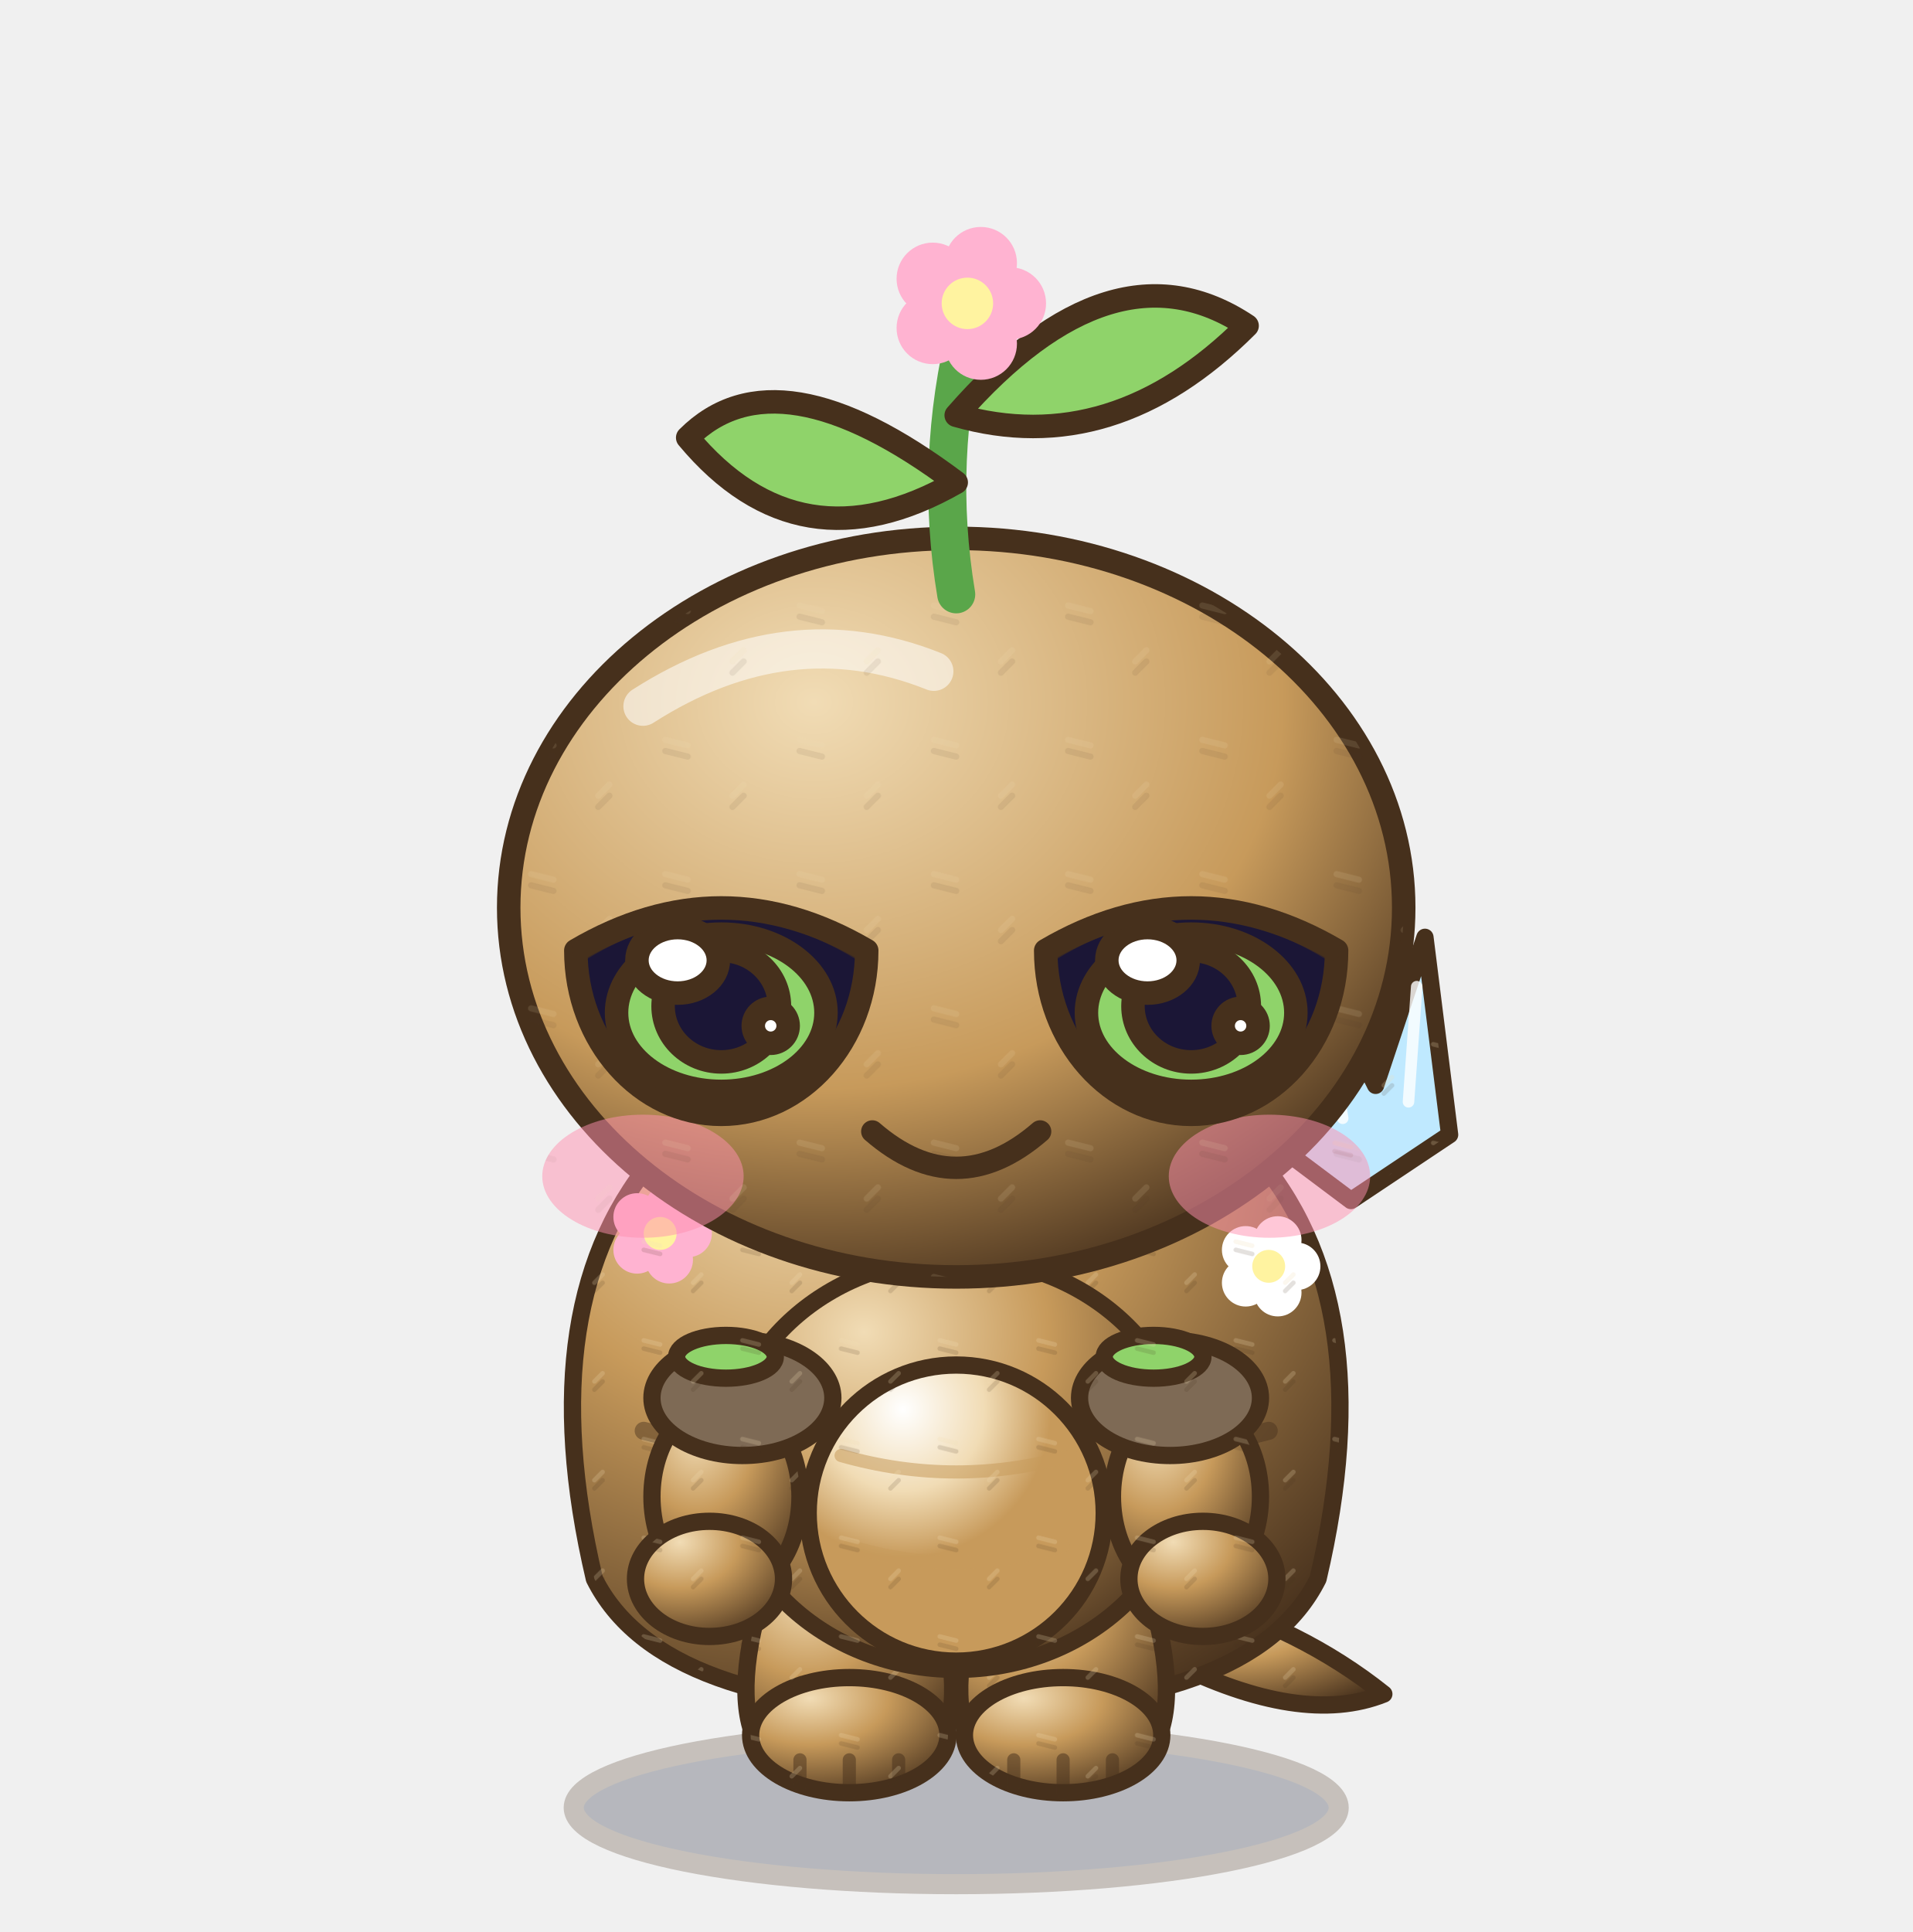
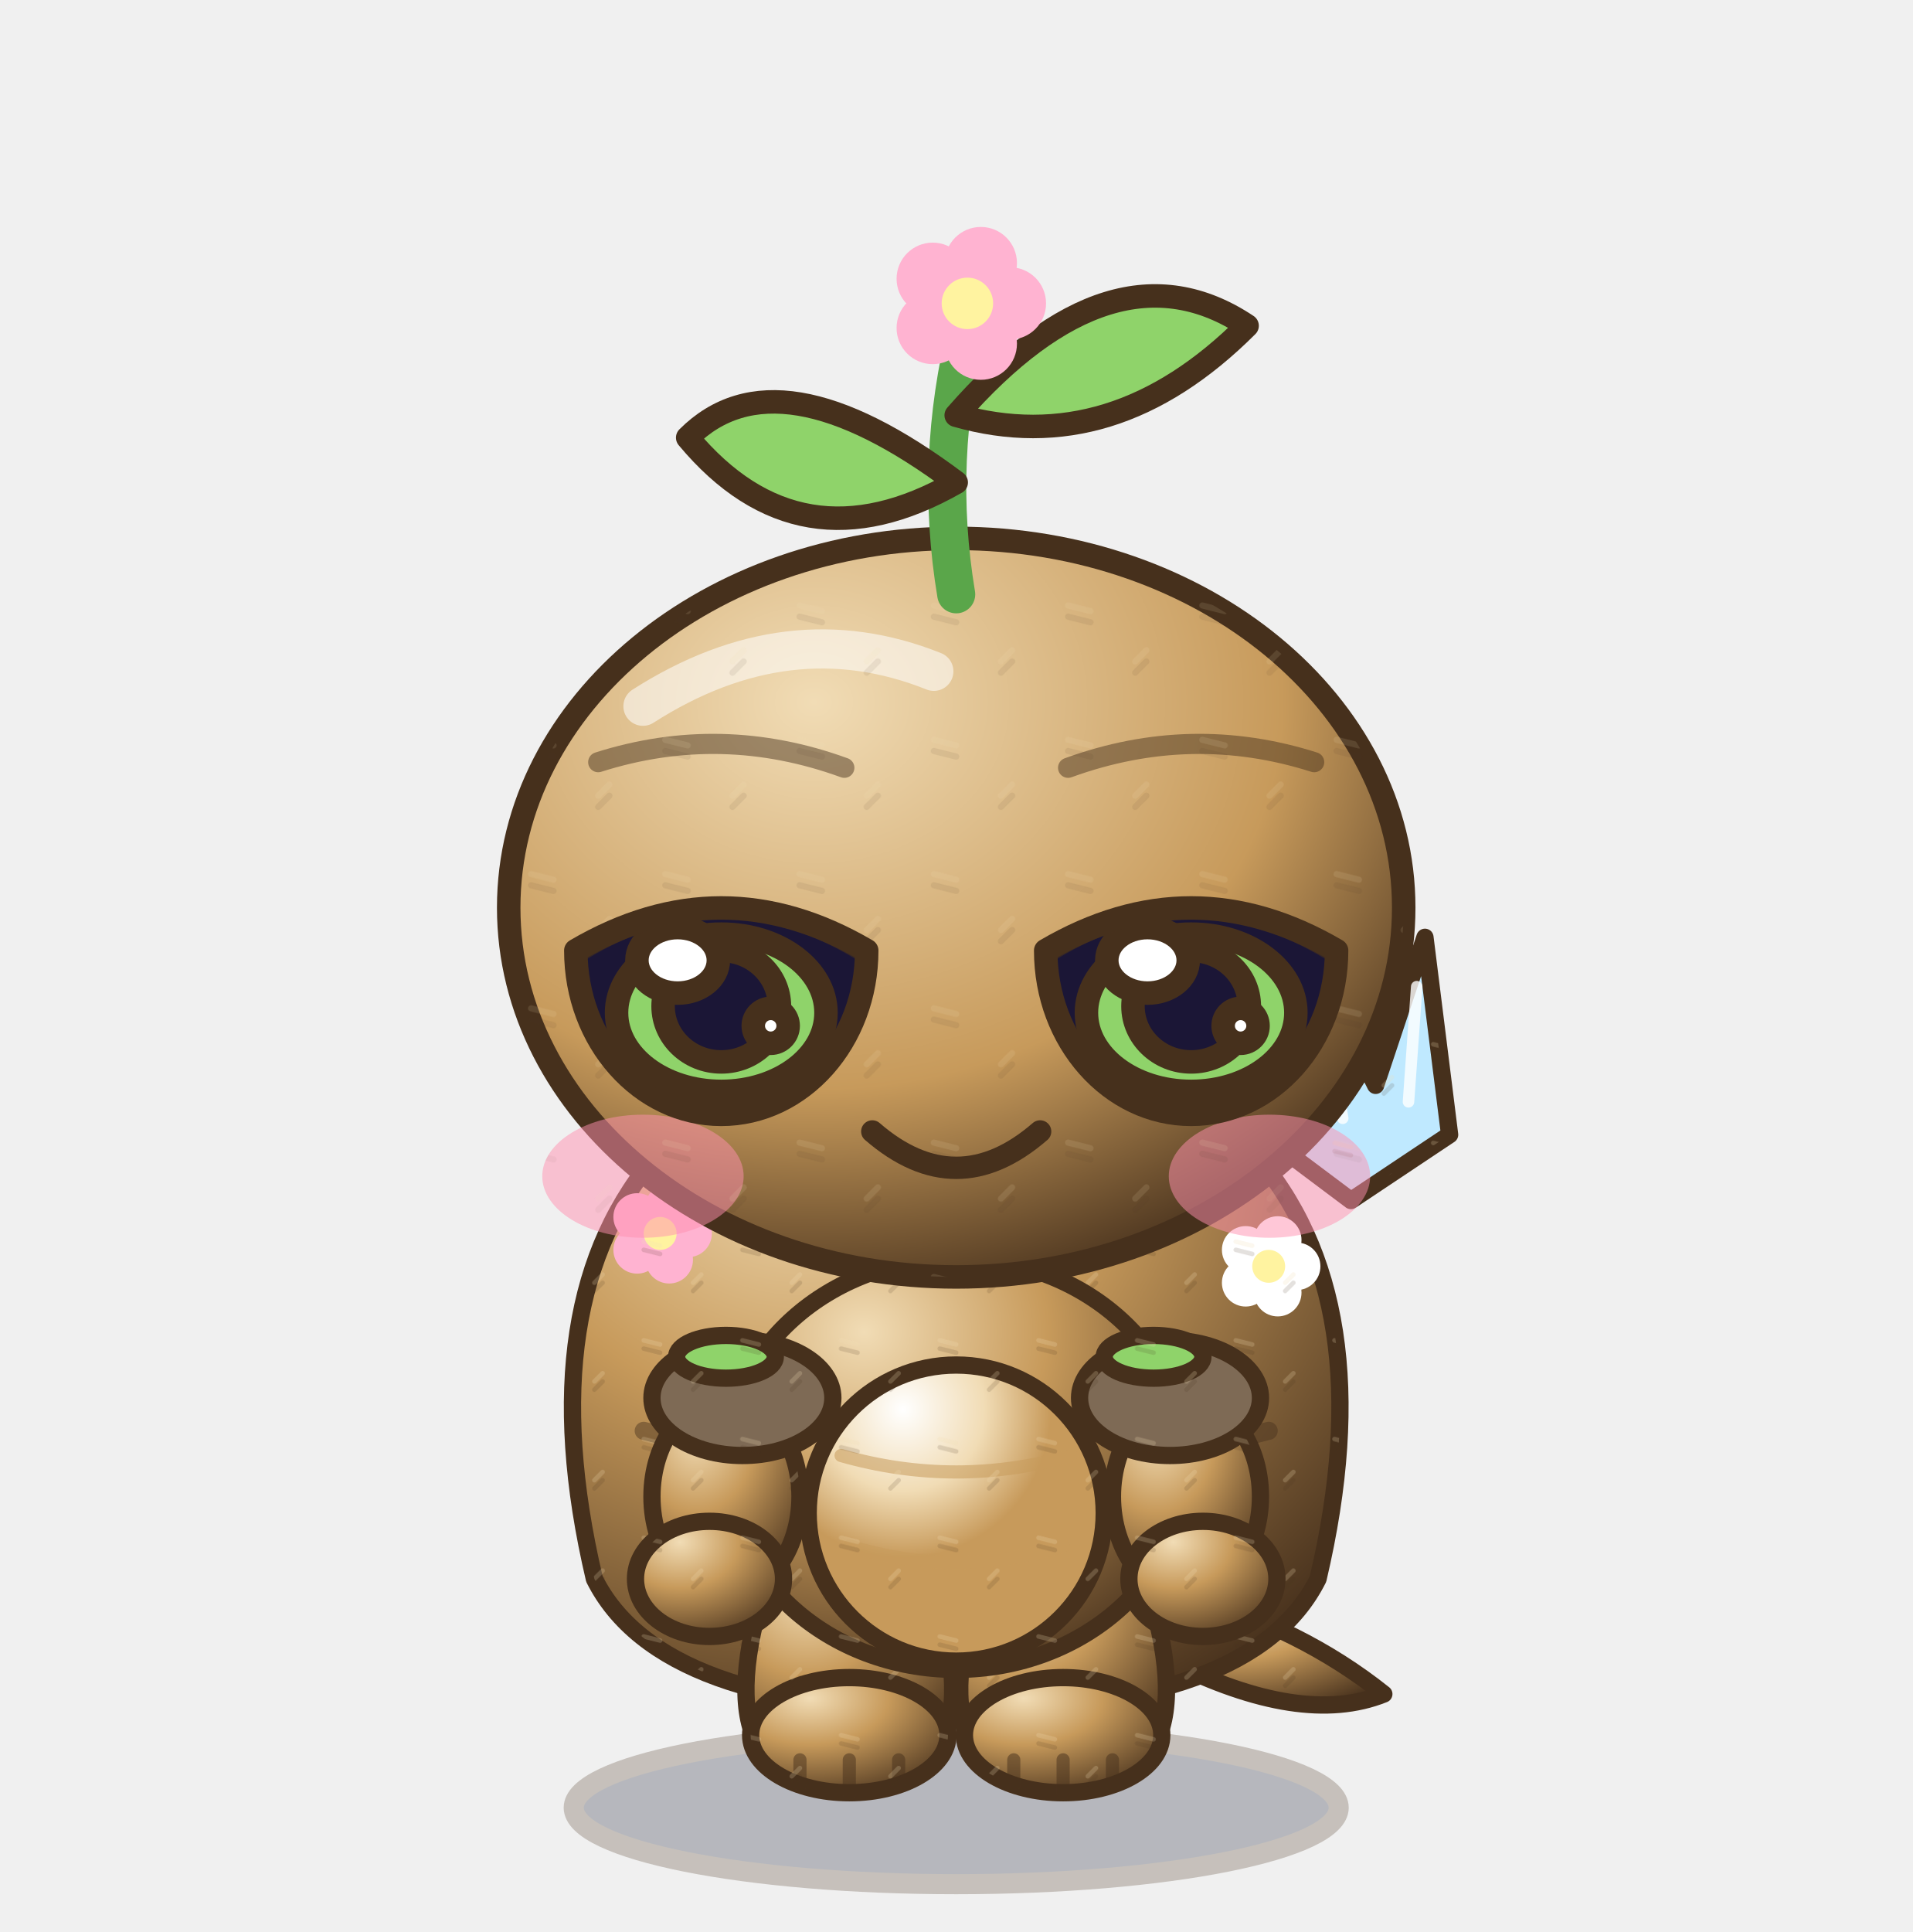
<svg xmlns="http://www.w3.org/2000/svg" viewBox="0 -12 200 202">
  <defs>
    <radialGradient id="terradon-down-body" cx="30%" cy="18%" r="95%">
      <stop stop-color="#f1dcb5" />
      <stop offset=".42" stop-color="#c79a5b" />
      <stop offset="1" stop-color="#46301c" />
    </radialGradient>
    <radialGradient id="terradon-down-face" cx="34%" cy="22%" r="85%">
      <stop stop-color="#f1dcb5" />
      <stop offset=".62" stop-color="#c79a5b" />
      <stop offset="1" stop-color="#46301c" />
    </radialGradient>
    <radialGradient id="terradon-down-pearl" cx="32%" cy="15%">
      <stop stop-color="#ffffff" />
      <stop offset=".55" stop-color="#f1dcb5" />
      <stop offset="1" stop-color="#c79a5b" />
    </radialGradient>
    <linearGradient id="terradon-down-jewel" x2=".8" y2="1">
      <stop stop-color="#ffffff" />
      <stop offset=".3" stop-color="#8fd36a" />
      <stop offset="1" stop-color="#c79a5b" />
    </linearGradient>
    <radialGradient id="terradon-down-shine">
      <stop stop-color="#ffffff" />
      <stop offset=".35" stop-color="#8fd36a" />
      <stop offset="1" stop-color="#8fd36a" stop-opacity="0" />
    </radialGradient>
  </defs>
  <defs>
    <pattern id="terradon-down-surface" width="12" height="12" patternUnits="userSpaceOnUse">
      <g fill="none" stroke-width=".55" stroke-linecap="round">
        <path d="M2 2l2 .5M8 7l1-1" stroke="#46301c" opacity=".2" />
        <path d="M2 1l2 .5M8 6l1-1" stroke="#f1dcb5" opacity=".3" />
      </g>
    </pattern>
    <mask id="terradon-down-surface-tail" style="mask-type:alpha" maskUnits="userSpaceOnUse" x="-40" y="-60" width="280" height="280">
      <path d="M128 152Q142 156 152 164Q142 168 126 160Z" fill="url(#terradon-down-body)" />
    </mask>
    <mask id="terradon-down-surface-wings" style="mask-type:alpha" maskUnits="userSpaceOnUse" x="-40" y="-60" width="280" height="280">
      <path d="M56 150Q48 116 64 98Q82 80 100 80Q118 80 136 98Q152 116 144 150Q136 166 100 166Q64 166 56 150Z" fill="url(#terradon-down-body)" />
      <path d="M100 82V164M72 104Q100 112 128 104M62 132Q100 142 138 132" fill="none" stroke="#46301c" stroke-width="2.2" stroke-linecap="round" stroke-linejoin="round" opacity="0.45" />
      <path d="M64 100Q72 84 88 84Q100 76 112 84Q128 84 136 100Q124 94 112 96Q100 88 88 96Q76 94 64 100Z" fill="#8fd36a" />
      <ellipse cx="67.4" cy="108" rx="2.89" ry="2.89" fill="#ffb3d1" stroke="none" />
      <ellipse cx="65.1" cy="111.2" rx="2.89" ry="2.89" fill="#ffb3d1" stroke="none" />
      <ellipse cx="61.2" cy="110" rx="2.89" ry="2.89" fill="#ffb3d1" stroke="none" />
      <ellipse cx="61.2" cy="106" rx="2.89" ry="2.89" fill="#ffb3d1" stroke="none" />
      <ellipse cx="65.1" cy="104.8" rx="2.89" ry="2.89" fill="#ffb3d1" stroke="none" />
      <circle cx="64" cy="108" r="2.0" fill="#fff3a0" stroke="none" />
      <ellipse cx="141.4" cy="112" rx="2.89" ry="2.89" fill="#ffffff" stroke="none" />
      <ellipse cx="139.1" cy="115.2" rx="2.89" ry="2.89" fill="#ffffff" stroke="none" />
      <ellipse cx="135.2" cy="114" rx="2.89" ry="2.89" fill="#ffffff" stroke="none" />
      <ellipse cx="135.2" cy="110" rx="2.89" ry="2.89" fill="#ffffff" stroke="none" />
      <ellipse cx="139.1" cy="108.8" rx="2.89" ry="2.89" fill="#ffffff" stroke="none" />
      <circle cx="138" cy="112" r="2.0" fill="#fff3a0" stroke="none" />
      <path d="M140 98L144 76L151 90L157 72L160 96L148 104Z" fill="#bfe9ff" />
      <path d="M145 82L147 94M156 78L155 92" fill="none" stroke="#ffffff" stroke-width="1.4" stroke-linecap="round" stroke-linejoin="round" opacity="0.8" />
    </mask>
    <mask id="terradon-down-surface-legL" style="mask-type:alpha" maskUnits="userSpaceOnUse" x="-40" y="-60" width="280" height="280">
      <path d="M78 147Q73 161 75 168Q87 177 99 168Q101 161 96 147Z" fill="url(#terradon-down-body)" />
      <ellipse cx="87" cy="169" rx="12" ry="7" fill="url(#terradon-down-body)" />
      <path d="M81 172V175M87 172V176M93 172V175" stroke="#46301c" stroke-width="1.6" opacity=".5" />
    </mask>
    <mask id="terradon-down-surface-legR" style="mask-type:alpha" maskUnits="userSpaceOnUse" x="-40" y="-60" width="280" height="280">
      <path d="M104 147Q99 161 101 168Q113 177 125 168Q127 161 122 147Z" fill="url(#terradon-down-body)" />
      <ellipse cx="113" cy="169" rx="12" ry="7" fill="url(#terradon-down-body)" />
      <path d="M107 172V175M113 172V176M119 172V175" stroke="#46301c" stroke-width="1.6" opacity=".5" />
    </mask>
    <mask id="terradon-down-surface-body" style="mask-type:alpha" maskUnits="userSpaceOnUse" x="-40" y="-60" width="280" height="280">
      <ellipse cx="100" cy="136" rx="28" ry="25" fill="url(#terradon-down-body)" />
      <ellipse cx="100" cy="142" rx="18" ry="18" fill="url(#terradon-down-pearl)" />
      <path d="M86 135Q100 139 114 135M87 146Q100 150 113 146" fill="none" stroke="#c79a5b" stroke-width="1.6" stroke-linecap="round" stroke-linejoin="round" opacity="0.55" />
    </mask>
    <mask id="terradon-down-surface-armL" style="mask-type:alpha" maskUnits="userSpaceOnUse" x="-40" y="-60" width="280" height="280">
      <ellipse cx="72" cy="140" rx="9" ry="12" fill="url(#terradon-down-body)" />
      <ellipse cx="70" cy="150" rx="9" ry="7" fill="url(#terradon-down-body)" />
      <ellipse cx="74" cy="128" rx="11" ry="7" fill="#7e6a55" />
      <ellipse cx="72" cy="123" rx="6" ry="2.6" fill="#8fd36a" />
    </mask>
    <mask id="terradon-down-surface-armR" style="mask-type:alpha" maskUnits="userSpaceOnUse" x="-40" y="-60" width="280" height="280">
      <ellipse cx="128" cy="140" rx="9" ry="12" fill="url(#terradon-down-body)" />
      <ellipse cx="130" cy="150" rx="9" ry="7" fill="url(#terradon-down-body)" />
      <ellipse cx="126" cy="128" rx="11" ry="7" fill="#7e6a55" />
      <ellipse cx="124" cy="123" rx="6" ry="2.6" fill="#8fd36a" />
    </mask>
    <mask id="terradon-down-surface-head" style="mask-type:alpha" maskUnits="userSpaceOnUse" x="-40" y="-60" width="280" height="280">
      <ellipse cx="100" cy="88" rx="40" ry="33" fill="url(#terradon-down-face)" />
      <path d="M72 70Q85 61.68 98 66.88" stroke="#ffffff" stroke-width="3.5" stroke-linecap="round" opacity=".55" fill="none" />
+       <path d="M68 75Q79 71.5 90 75.5M132 75Q121 71.5 110 75.5" fill="none" stroke="#46301c" stroke-width="1.8" stroke-linecap="round" stroke-linejoin="round" opacity="0.48" />
      <path d="M92.5 108Q100 114.5 107.5 108" stroke="#46301c" stroke-width="2" fill="none" stroke-linecap="round" stroke-linejoin="round" />
      <ellipse cx="72" cy="112" rx="9" ry="5.5" fill="#ff8fb0" opacity=".5" stroke="none" />
      <ellipse cx="128" cy="112" rx="9" ry="5.5" fill="#ff8fb0" opacity=".5" stroke="none" />
    </mask>
  </defs>
  <g stroke="#46301c" stroke-width="2.1" stroke-linejoin="round" stroke-linecap="round">
    <ellipse class="fighter-shadow" cx="100" cy="177" rx="40" ry="8" fill="#060d24" opacity=".25" />
    <g class="fighter-character">
      <g class="fighter-tail">
        <g transform="matrix(0.86 0 0 0.86 14 24.08)">
          <path d="M128 152Q142 156 152 164Q142 168 126 160Z" fill="url(#terradon-down-body)" />
          <g class="champion-material" mask="url(#terradon-down-surface-tail)" stroke="none" opacity="0.72">
            <path fill="url(#terradon-down-surface)" d="M-40-60H240V220H-40Z" />
          </g>
        </g>
      </g>
      <g class="fighter-wings">
        <g transform="matrix(0.86 0 0 0.86 14 24.08)">
          <path d="M56 150Q48 116 64 98Q82 80 100 80Q118 80 136 98Q152 116 144 150Q136 166 100 166Q64 166 56 150Z" fill="url(#terradon-down-body)" />
          <path d="M100 82V164M72 104Q100 112 128 104M62 132Q100 142 138 132" fill="none" stroke="#46301c" stroke-width="2.2" stroke-linecap="round" stroke-linejoin="round" opacity="0.45" />
          <path d="M64 100Q72 84 88 84Q100 76 112 84Q128 84 136 100Q124 94 112 96Q100 88 88 96Q76 94 64 100Z" fill="#8fd36a" />
          <ellipse cx="67.4" cy="108" rx="2.89" ry="2.89" fill="#ffb3d1" stroke="none" />
          <ellipse cx="65.1" cy="111.2" rx="2.89" ry="2.89" fill="#ffb3d1" stroke="none" />
          <ellipse cx="61.2" cy="110" rx="2.89" ry="2.89" fill="#ffb3d1" stroke="none" />
          <ellipse cx="61.2" cy="106" rx="2.89" ry="2.89" fill="#ffb3d1" stroke="none" />
          <ellipse cx="65.1" cy="104.8" rx="2.89" ry="2.89" fill="#ffb3d1" stroke="none" />
          <circle cx="64" cy="108" r="2.0" fill="#fff3a0" stroke="none" />
          <ellipse cx="141.4" cy="112" rx="2.89" ry="2.89" fill="#ffffff" stroke="none" />
          <ellipse cx="139.1" cy="115.2" rx="2.89" ry="2.89" fill="#ffffff" stroke="none" />
          <ellipse cx="135.2" cy="114" rx="2.89" ry="2.89" fill="#ffffff" stroke="none" />
          <ellipse cx="135.2" cy="110" rx="2.89" ry="2.89" fill="#ffffff" stroke="none" />
          <ellipse cx="139.1" cy="108.8" rx="2.89" ry="2.89" fill="#ffffff" stroke="none" />
          <circle cx="138" cy="112" r="2.0" fill="#fff3a0" stroke="none" />
          <path d="M140 98L144 76L151 90L157 72L160 96L148 104Z" fill="#bfe9ff" />
          <path d="M145 82L147 94M156 78L155 92" fill="none" stroke="#ffffff" stroke-width="1.4" stroke-linecap="round" stroke-linejoin="round" opacity="0.8" />
          <g class="champion-material" mask="url(#terradon-down-surface-wings)" stroke="none" opacity="0.72">
            <path fill="url(#terradon-down-surface)" d="M-40-60H240V220H-40Z" />
          </g>
        </g>
      </g>
      <g class="fighter-legL">
        <g transform="matrix(0.86 0 0 0.86 14 24.08)">
          <path d="M78 147Q73 161 75 168Q87 177 99 168Q101 161 96 147Z" fill="url(#terradon-down-body)" />
          <ellipse cx="87" cy="169" rx="12" ry="7" fill="url(#terradon-down-body)" />
          <path d="M81 172V175M87 172V176M93 172V175" stroke="#46301c" stroke-width="1.6" opacity=".5" />
          <g class="champion-material" mask="url(#terradon-down-surface-legL)" stroke="none" opacity="0.72">
            <path fill="url(#terradon-down-surface)" d="M-40-60H240V220H-40Z" />
          </g>
        </g>
      </g>
      <g class="fighter-legR">
        <g transform="matrix(0.86 0 0 0.86 14 24.08)">
          <path d="M104 147Q99 161 101 168Q113 177 125 168Q127 161 122 147Z" fill="url(#terradon-down-body)" />
          <ellipse cx="113" cy="169" rx="12" ry="7" fill="url(#terradon-down-body)" />
          <path d="M107 172V175M113 172V176M119 172V175" stroke="#46301c" stroke-width="1.6" opacity=".5" />
          <g class="champion-material" mask="url(#terradon-down-surface-legR)" stroke="none" opacity="0.72">
            <path fill="url(#terradon-down-surface)" d="M-40-60H240V220H-40Z" />
          </g>
        </g>
      </g>
      <g class="fighter-torso">
        <g transform="matrix(0.86 0 0 0.86 14 24.08)">
          <ellipse cx="100" cy="136" rx="28" ry="25" fill="url(#terradon-down-body)" />
          <ellipse cx="100" cy="142" rx="18" ry="18" fill="url(#terradon-down-pearl)" />
          <path d="M86 135Q100 139 114 135M87 146Q100 150 113 146" fill="none" stroke="#c79a5b" stroke-width="1.6" stroke-linecap="round" stroke-linejoin="round" opacity="0.55" />
          <g class="champion-material" mask="url(#terradon-down-surface-body)" stroke="none" opacity="0.72">
            <path fill="url(#terradon-down-surface)" d="M-40-60H240V220H-40Z" />
          </g>
          <g class="crag-cracks" display="none" fill="none" stroke-linecap="round" stroke-linejoin="round">
            <path d="M88 127l6 7-3 6 7 8M113 131l-5 7 4 7" stroke="#ff9a2e" stroke-width="4.5" opacity=".35" />
            <path d="M88 127l6 7-3 6 7 8M113 131l-5 7 4 7" stroke="#ffcf7a" stroke-width="1.7" />
          </g>
        </g>
      </g>
      <g class="fighter-armL">
        <g transform="matrix(0.86 0 0 0.86 14 24.08)">
          <ellipse cx="72" cy="140" rx="9" ry="12" fill="url(#terradon-down-body)" />
          <ellipse cx="70" cy="150" rx="9" ry="7" fill="url(#terradon-down-body)" />
          <ellipse cx="74" cy="128" rx="11" ry="7" fill="#7e6a55" />
          <ellipse cx="72" cy="123" rx="6" ry="2.6" fill="#8fd36a" />
          <g class="champion-material" mask="url(#terradon-down-surface-armL)" stroke="none" opacity="0.72">
            <path fill="url(#terradon-down-surface)" d="M-40-60H240V220H-40Z" />
          </g>
        </g>
      </g>
      <g class="fighter-armR">
        <g transform="matrix(0.86 0 0 0.86 14 24.08)">
          <ellipse cx="128" cy="140" rx="9" ry="12" fill="url(#terradon-down-body)" />
          <ellipse cx="130" cy="150" rx="9" ry="7" fill="url(#terradon-down-body)" />
          <ellipse cx="126" cy="128" rx="11" ry="7" fill="#7e6a55" />
          <ellipse cx="124" cy="123" rx="6" ry="2.6" fill="#8fd36a" />
          <g class="champion-material" mask="url(#terradon-down-surface-armR)" stroke="none" opacity="0.72">
            <path fill="url(#terradon-down-surface)" d="M-40-60H240V220H-40Z" />
          </g>
        </g>
      </g>
      <g class="fighter-face">
        <g class="fighter-head">
          <g transform="matrix(1.17 0 0 1.17 -17 -20.06)">
            <ellipse cx="100" cy="88" rx="40" ry="33" fill="url(#terradon-down-face)" />
            <path d="M72 70Q85 61.68 98 66.88" stroke="#ffffff" stroke-width="3.5" stroke-linecap="round" opacity=".55" fill="none" />
+             <path d="M68 75Q79 71.5 90 75.5M132 75Q121 71.5 110 75.5" fill="none" stroke="#46301c" stroke-width="1.8" stroke-linecap="round" stroke-linejoin="round" opacity="0.48" />
            <path d="M92.5 108Q100 114.5 107.5 108" stroke="#46301c" stroke-width="2" fill="none" stroke-linecap="round" stroke-linejoin="round" />
            <ellipse cx="72" cy="112" rx="9" ry="5.5" fill="#ff8fb0" opacity=".5" stroke="none" />
            <ellipse cx="128" cy="112" rx="9" ry="5.5" fill="#ff8fb0" opacity=".5" stroke="none" />
            <g class="champion-material" mask="url(#terradon-down-surface-head)" stroke="none" opacity="0.42">
              <path fill="url(#terradon-down-surface)" d="M-40-60H240V220H-40Z" />
            </g>
            <g class="crag-cracks" display="none" fill="none" stroke-linecap="round" stroke-linejoin="round">
              <path d="M84 64l5 6-2 5 6 4M117 63l-4 6 3 5" stroke="#ff9a2e" stroke-width="4.5" opacity=".35" />
              <path d="M84 64l5 6-2 5 6 4M117 63l-4 6 3 5" stroke="#ffcf7a" stroke-width="1.7" />
            </g>
          </g>
        </g>
        <g class="fighter-ears" />
        <g class="fighter-eyes">
          <g transform="matrix(1.17 0 0 1.17 -17 -20.06)">
            <path d="M66 91.83Q79 84.22 92 91.83A13 14.64 0 0 1 66 91.83Z" fill="#1b1636" />
            <ellipse cx="79" cy="97.392" rx="9.36" ry="7.027" fill="#8fd36a" />
            <ellipse cx="79" cy="96.806" rx="5.2" ry="4.978" fill="#1b1636" />
            <ellipse cx="75.1" cy="92.707" rx="3.64" ry="2.928" fill="#ffffff" />
            <circle cx="83.42" cy="98.56" r="1.56" fill="#fff" />
            <path d="M66.52 91.83Q79 84.22 91.48 91.83" stroke="#46301c" stroke-width="1.8" stroke-linecap="round" opacity=".6" fill="none" />
            <path d="M108 91.83Q121 84.22 134 91.83A13 14.64 0 0 1 108 91.83Z" fill="#1b1636" />
            <ellipse cx="121" cy="97.392" rx="9.36" ry="7.027" fill="#8fd36a" />
            <ellipse cx="121" cy="96.806" rx="5.2" ry="4.978" fill="#1b1636" />
            <ellipse cx="117.1" cy="92.707" rx="3.64" ry="2.928" fill="#ffffff" />
            <circle cx="125.42" cy="98.56" r="1.56" fill="#fff" />
            <path d="M108.52 91.83Q121 84.22 133.48 91.83" stroke="#46301c" stroke-width="1.8" stroke-linecap="round" opacity=".6" fill="none" />
          </g>
        </g>
        <g class="fighter-flame">
          <g transform="matrix(1.17 0 0 1.17 -17 -20.06)">
            <path d="M100 60Q98 48 101 36" fill="none" stroke="#5aa64a" stroke-width="3.4" stroke-linecap="round" stroke-linejoin="round" />
            <path d="M100 50Q84 38 76 46Q86 58 100 50Z" fill="#8fd36a" />
            <path d="M100 44Q114 28 126 36Q114 48 100 44Z" fill="#8fd36a" />
            <ellipse cx="104.8" cy="34" rx="3.23" ry="3.23" fill="#ffb3d1" stroke="none" />
            <ellipse cx="102.2" cy="37.6" rx="3.23" ry="3.23" fill="#ffb3d1" stroke="none" />
            <ellipse cx="97.9" cy="36.2" rx="3.23" ry="3.23" fill="#ffb3d1" stroke="none" />
            <ellipse cx="97.9" cy="31.8" rx="3.23" ry="3.23" fill="#ffb3d1" stroke="none" />
            <ellipse cx="102.2" cy="30.4" rx="3.23" ry="3.23" fill="#ffb3d1" stroke="none" />
            <circle cx="101" cy="34" r="2.3" fill="#fff3a0" stroke="none" />
          </g>
        </g>
      </g>
      <g class="fighter-scarf" />
    </g>
  </g>
</svg>
